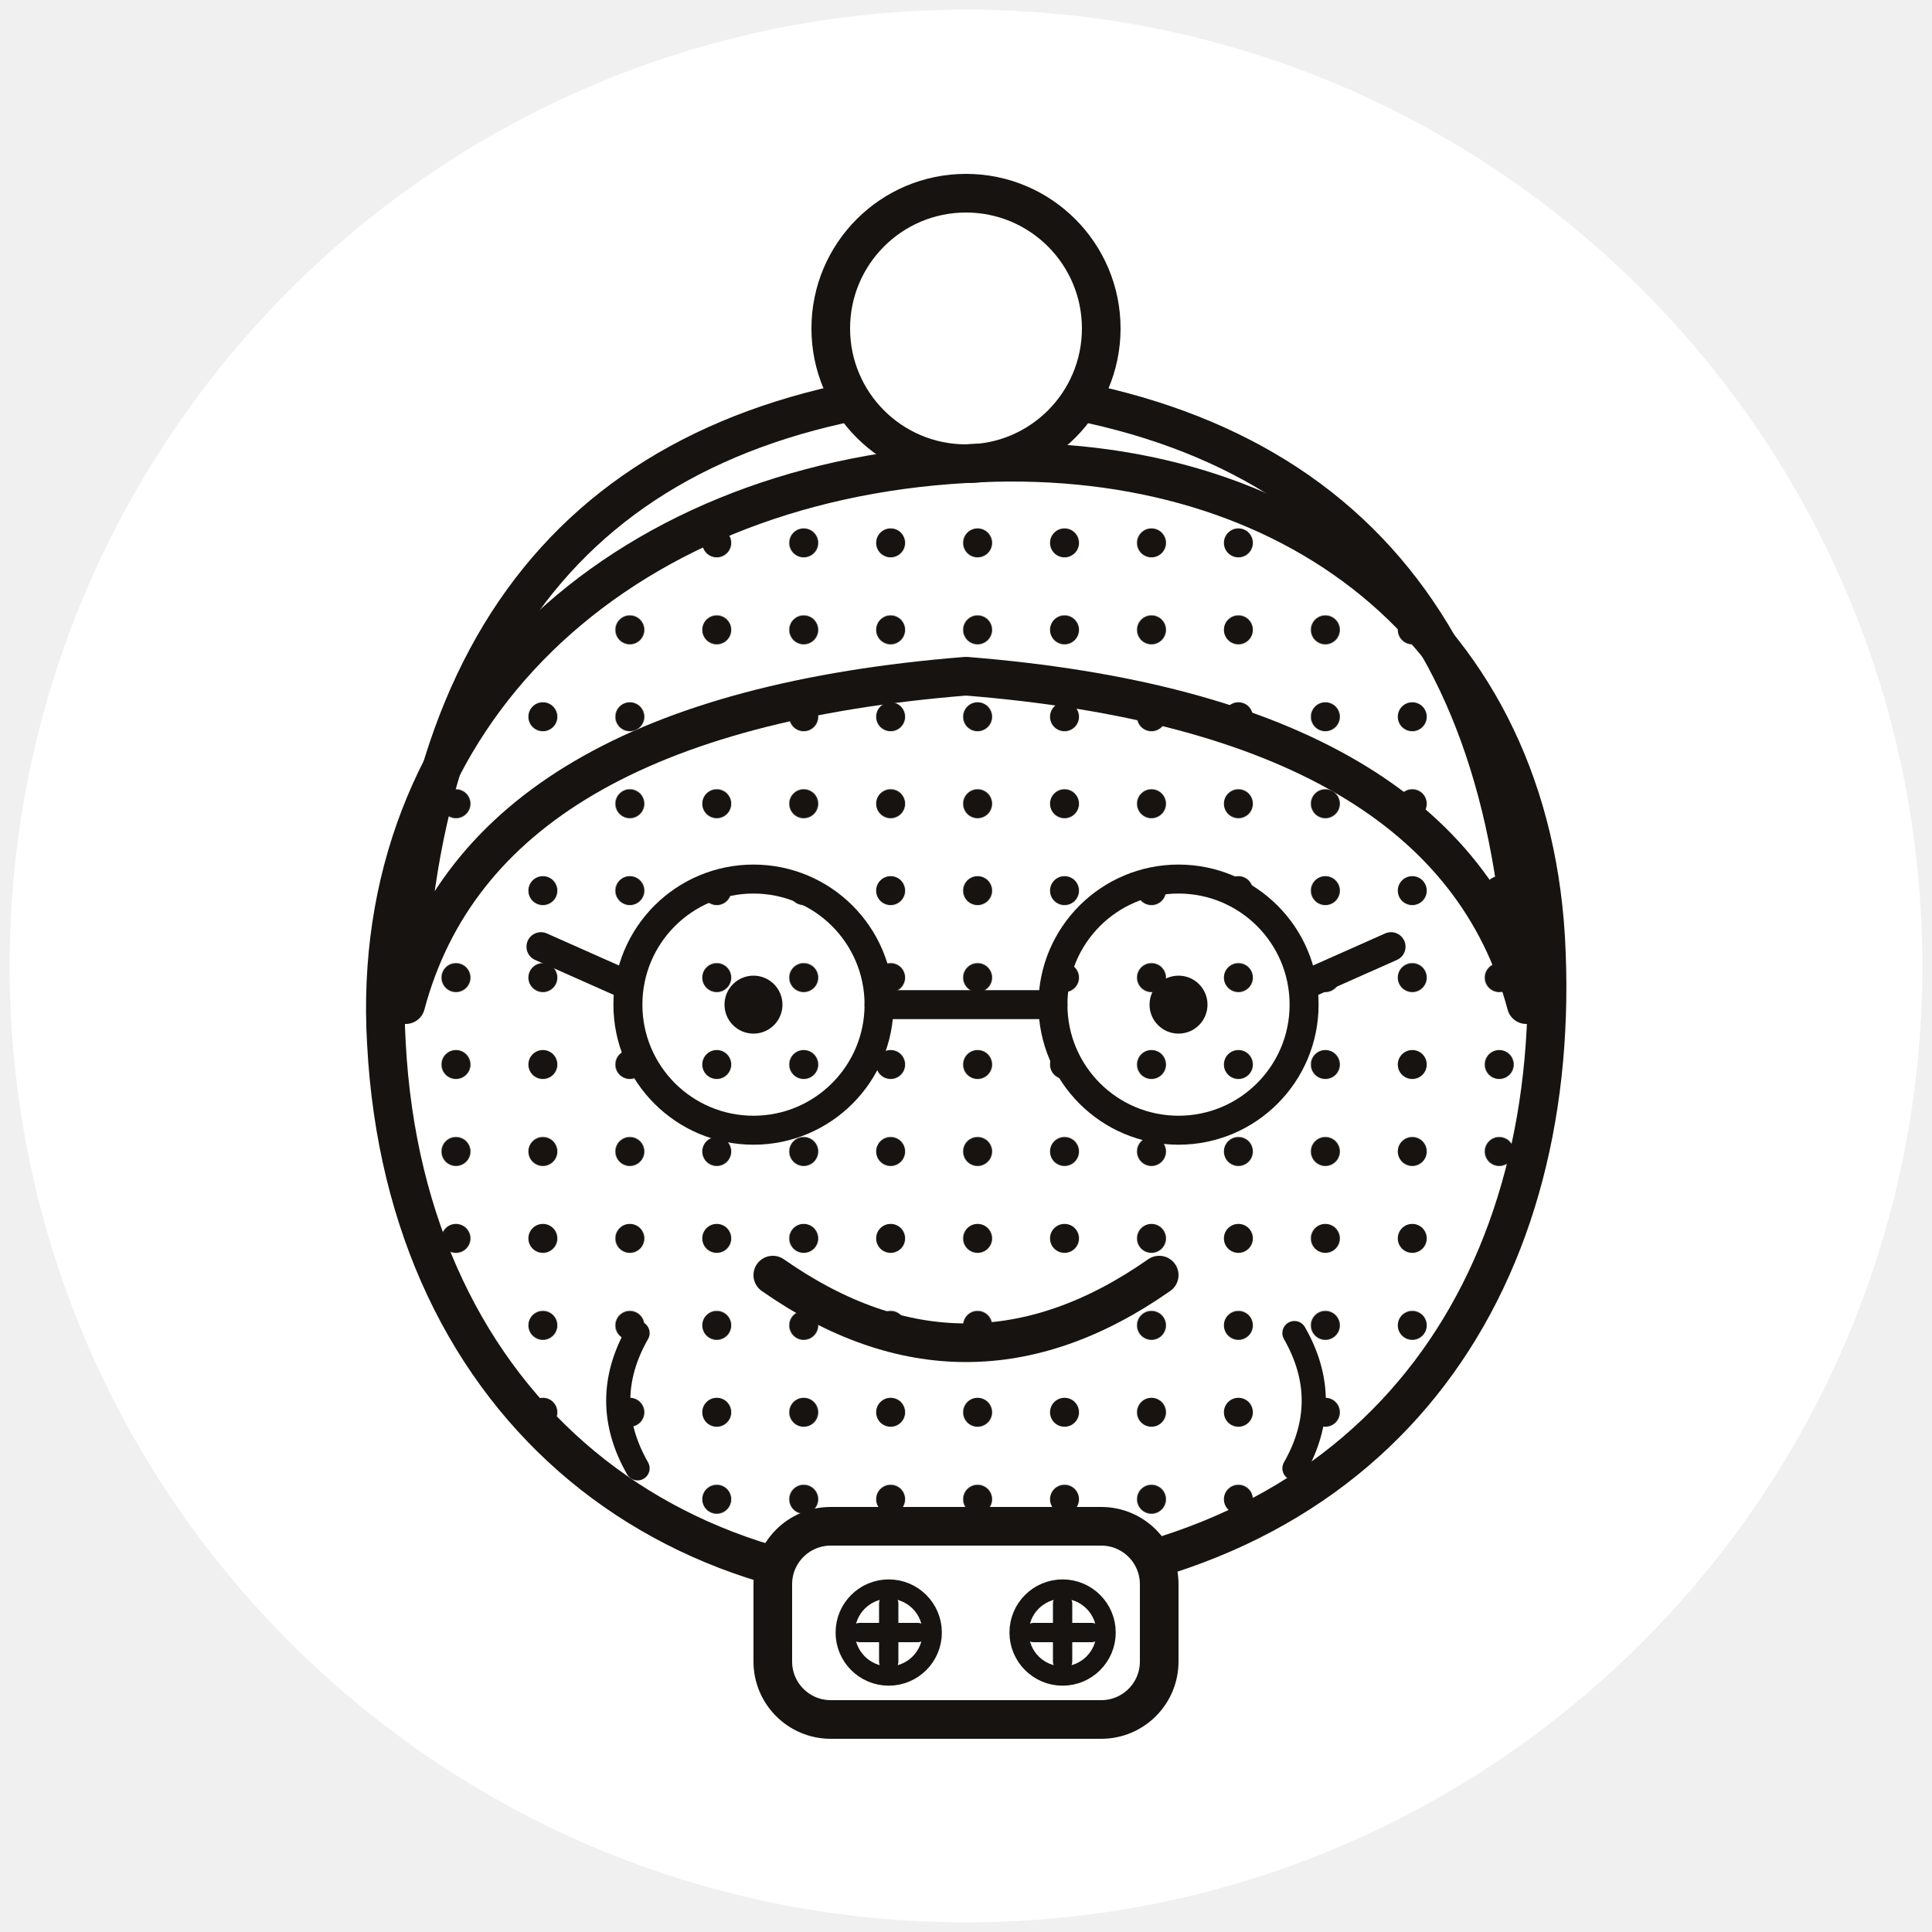
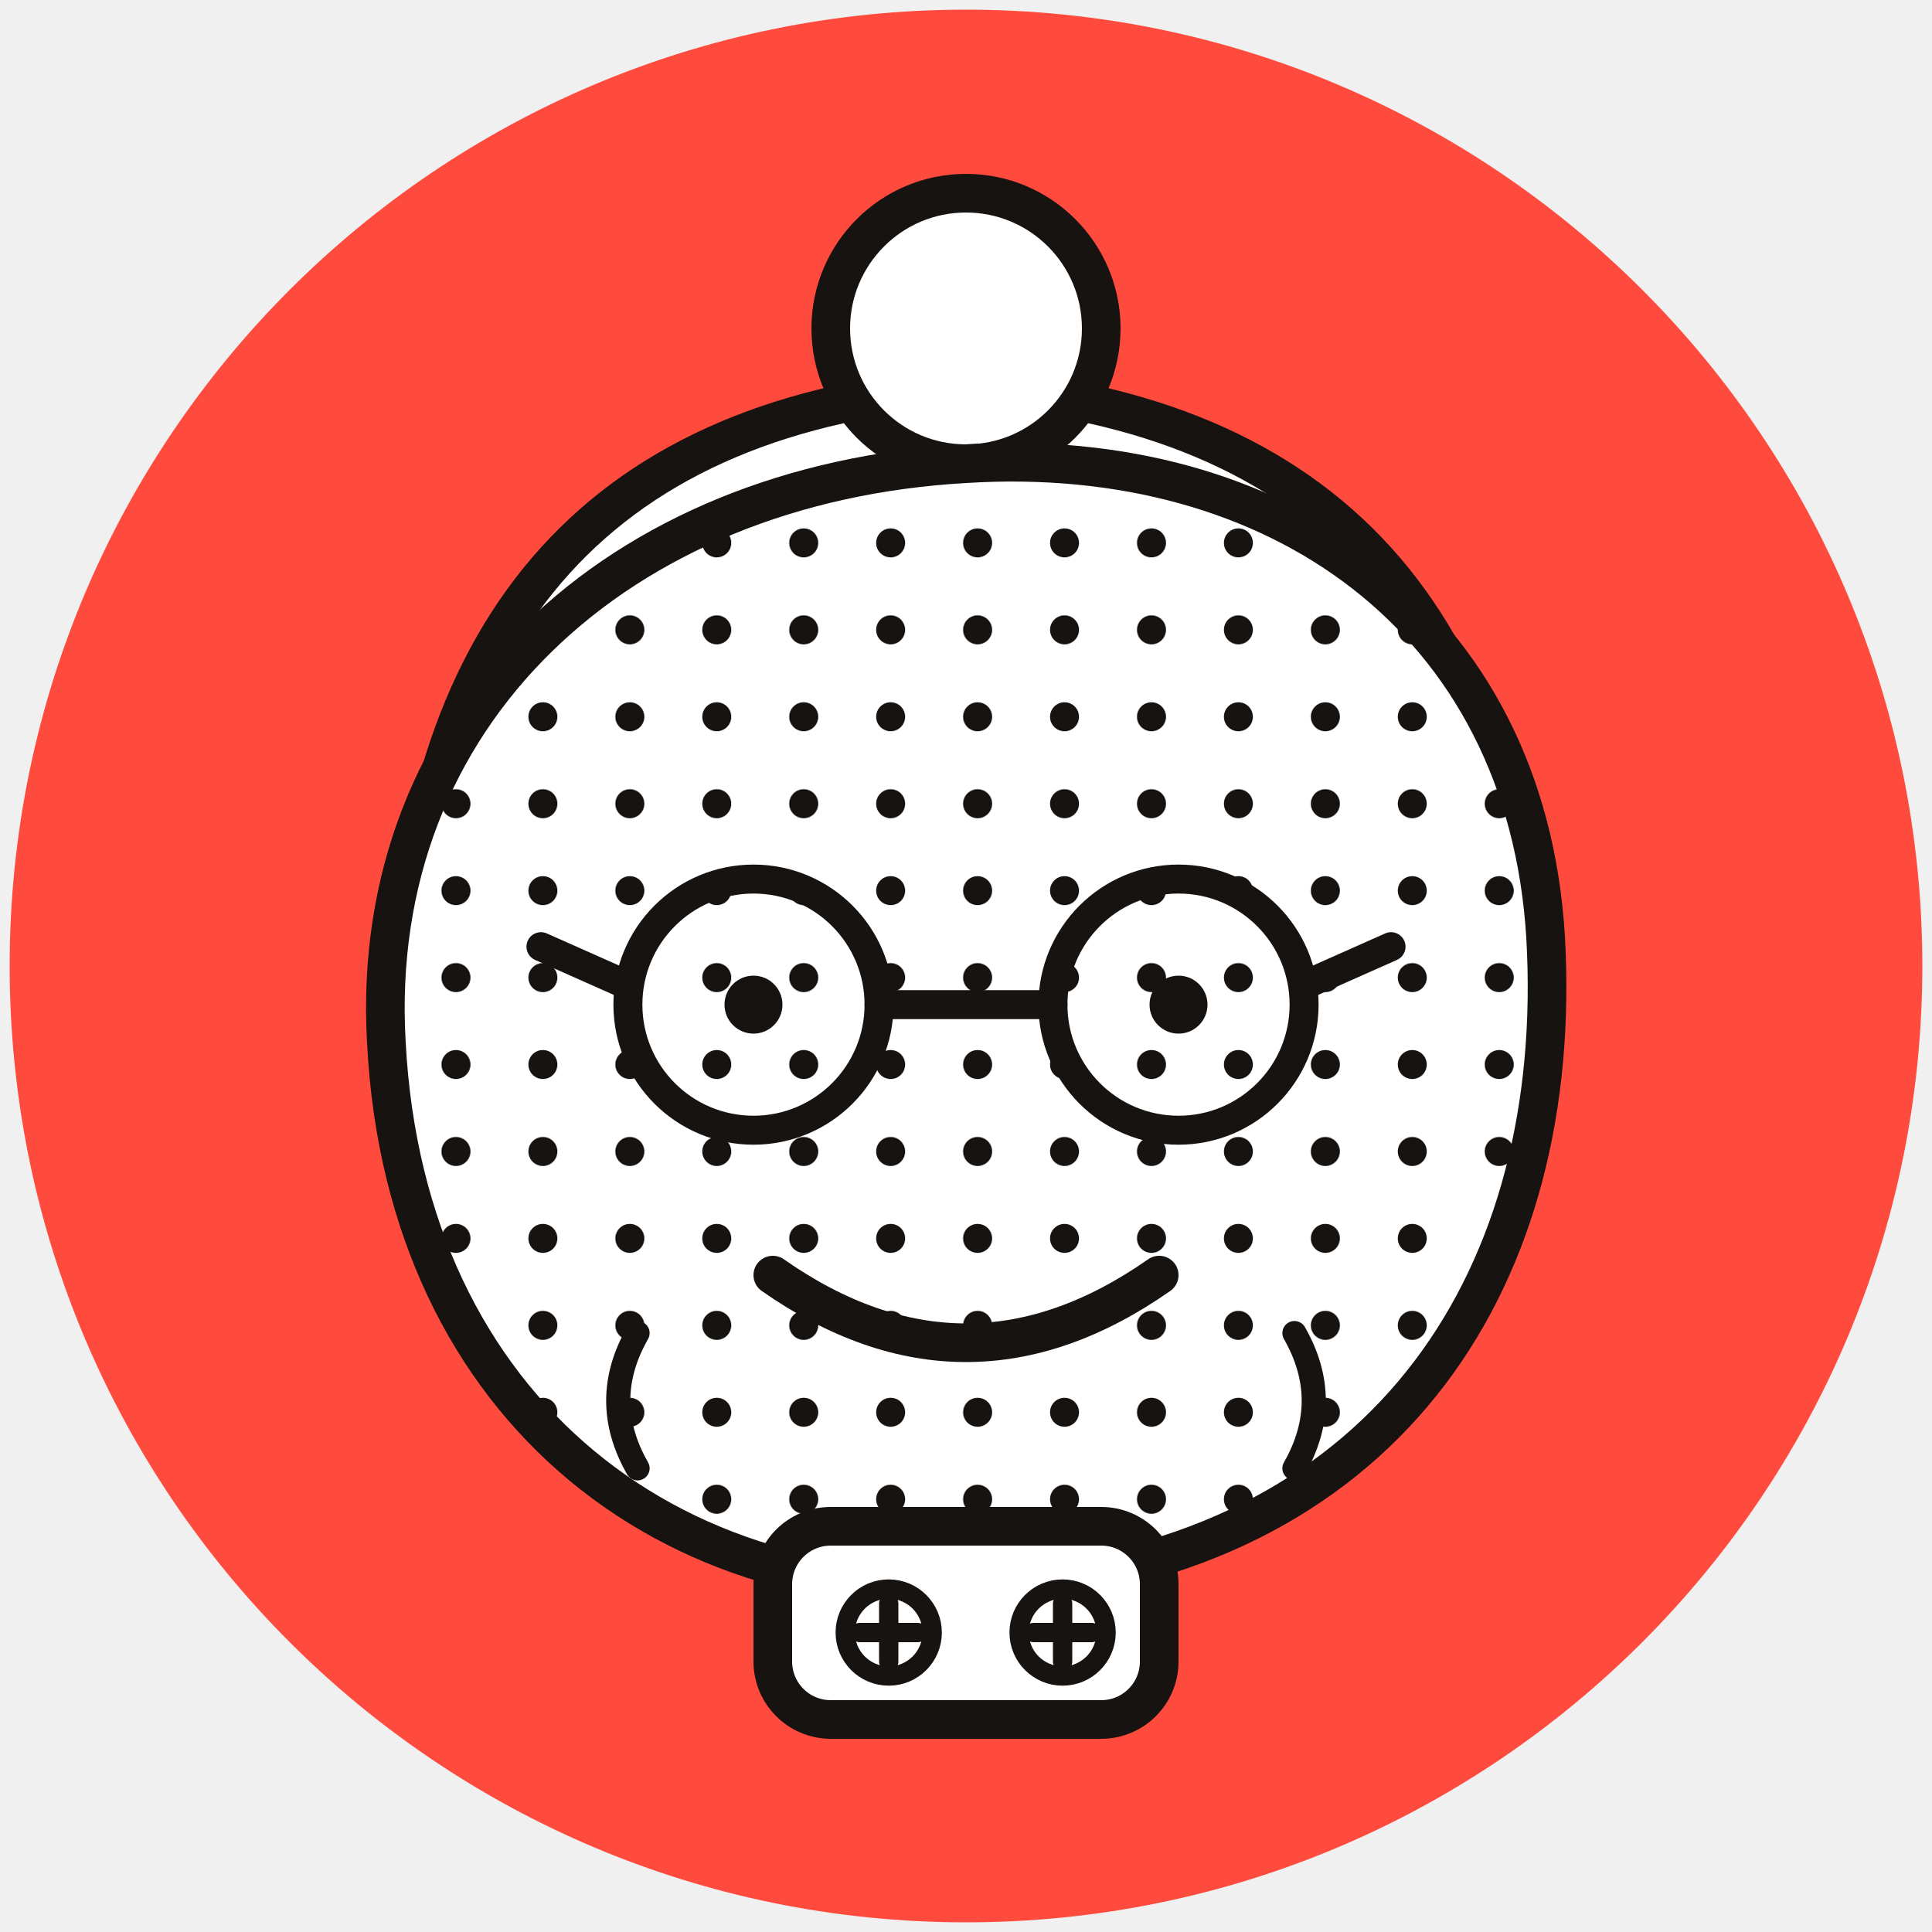
<svg xmlns="http://www.w3.org/2000/svg" viewBox="0 0 200 200">
  <defs>
-     <pattern id="dots" width="9" height="9" patternUnits="userSpaceOnUse">
+     <pattern id="dots-mamie" width="9" height="9" patternUnits="userSpaceOnUse">
+       <rect width="9" height="9" fill="#FFFFFF" />
      <circle cx="2.2" cy="2.2" r="1.5" fill="#171310" />
    </pattern>
  </defs>
-   <circle cx="100" cy="100" r="99" fill="#FFFFFF" />
+   <circle cx="100" cy="100" r="99" fill="#FF4B3E" />
  <g fill="none" stroke="#171310" stroke-width="4" stroke-linejoin="round" stroke-linecap="round">
    <path d="M42,104 Q44,44 100,40 Q156,44 158,104 Q150,74 100,70 Q50,74 42,104 Z" fill="#FFFFFF" />
    <circle cx="100" cy="34" r="14" fill="#FFFFFF" />
-     <path d="M100,48 C132,46 158,64 160,97 C162,132 144,160 106,164 C70,168 42,146 40,108 C38,74 64,50 100,48 Z" fill="url(#dots)" />
+     <path d="M100,48 C132,46 158,64 160,97 C162,132 144,160 106,164 C70,168 42,146 40,108 C38,74 64,50 100,48 Z" fill="url(#dots-mamie)" />
    <circle cx="78" cy="104" r="13" fill="none" stroke-width="3" />
    <circle cx="122" cy="104" r="13" fill="none" stroke-width="3" />
    <line x1="91" y1="104" x2="109" y2="104" stroke-width="3" />
    <line x1="65" y1="102" x2="56" y2="98" stroke-width="3" />
    <line x1="135" y1="102" x2="144" y2="98" stroke-width="3" />
    <circle cx="78" cy="104" r="3" fill="#171310" stroke="none" />
    <circle cx="122" cy="104" r="3" fill="#171310" stroke="none" />
    <path d="M80,132 Q100,146 120,132" />
    <path d="M66,138 Q62,145 66,152" stroke-width="2.5" />
    <path d="M134,138 Q138,145 134,152" stroke-width="2.5" />
    <rect x="80" y="158" width="40" height="20" rx="6" fill="#FFFFFF" />
    <path d="M92,166 L92,172 M89,169 L95,169" stroke-width="2" />
    <circle cx="92" cy="169" r="4.5" fill="none" stroke-width="2" />
    <path d="M110,166 L110,172 M107,169 L113,169" stroke-width="2" />
    <circle cx="110" cy="169" r="4.5" fill="none" stroke-width="2" />
  </g>
</svg>
